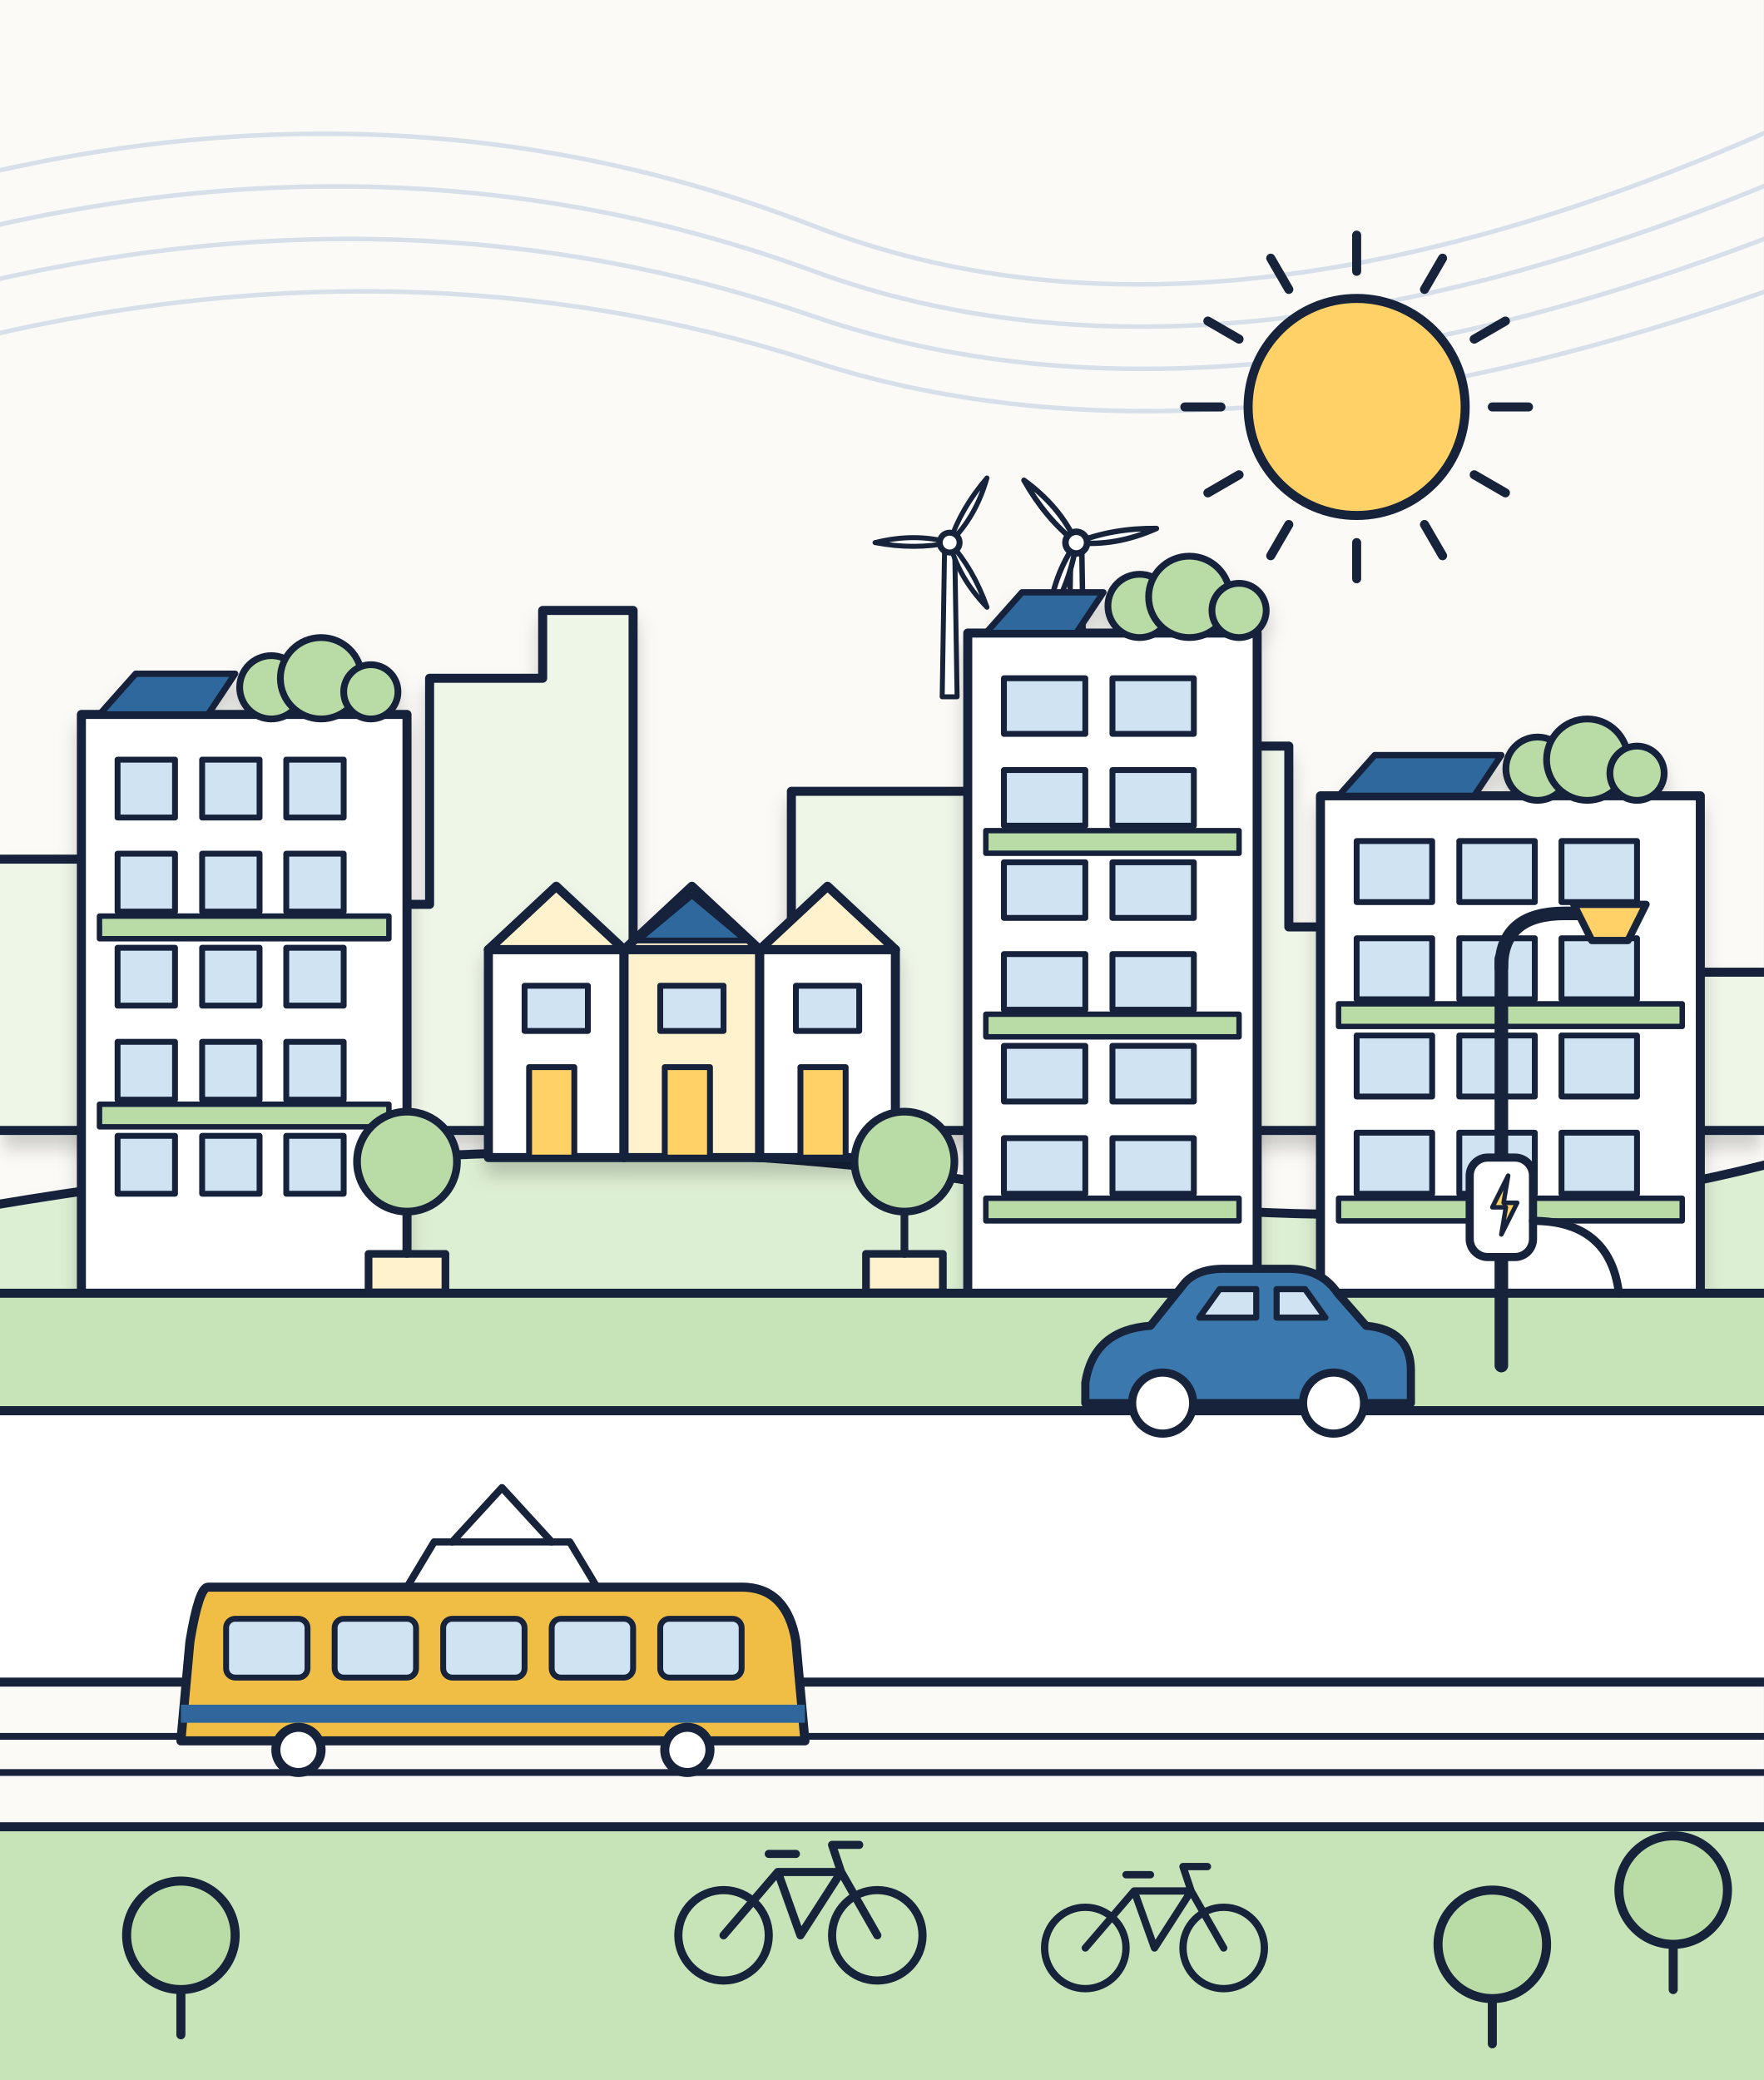
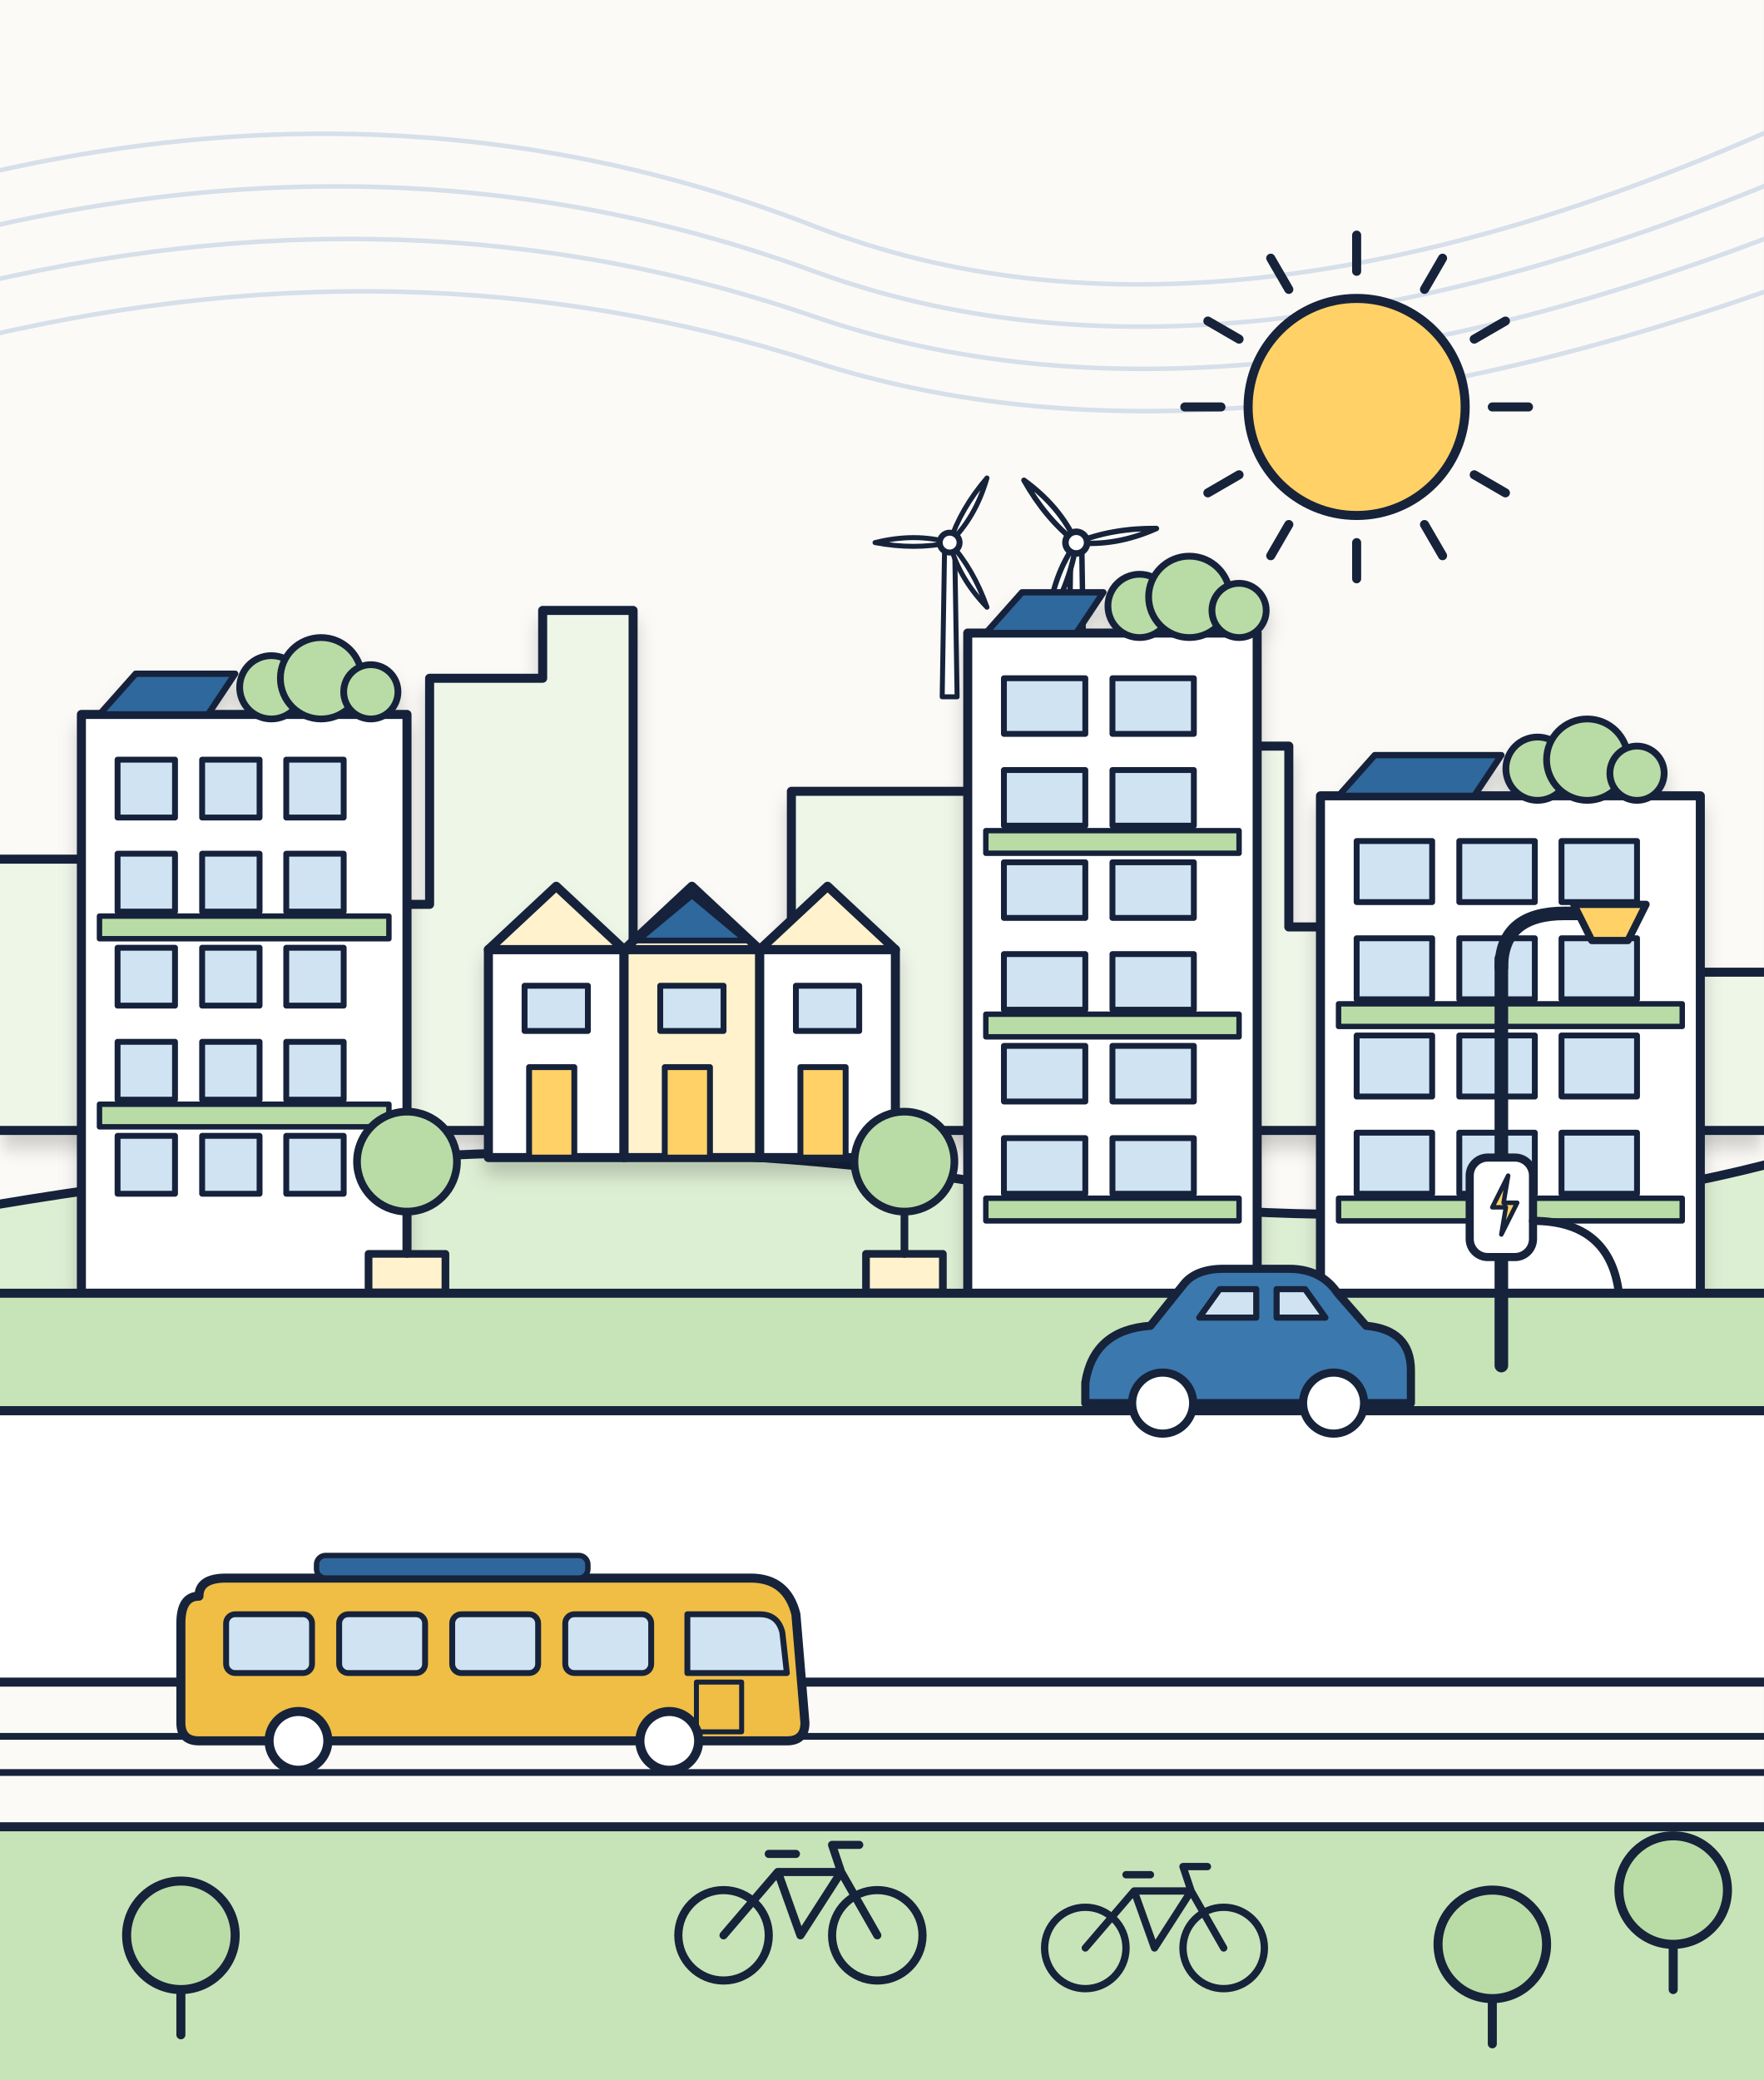
<svg xmlns="http://www.w3.org/2000/svg" viewBox="0 0 390 460" width="390" height="460" role="img" aria-label="City scene">
  <defs>
    <filter id="sh2" x="-10%" y="-10%" width="120%" height="130%">
      <feDropShadow dx="0" dy="3" stdDeviation="2" flood-color="#000" flood-opacity=".18" />
    </filter>
  </defs>
  <rect width="390" height="460" fill="#FBFAF6" />
  <path d="M-10 40 Q 90 15 180 50 T 400 25" stroke="#D6DFEA" fill="none" stroke-width="1" />
  <path d="M-10 52 Q 90 27 180 60 T 400 37" stroke="#D6DFEA" fill="none" stroke-width="1" />
  <path d="M-10 64 Q 90 39 180 70 T 400 49" stroke="#D6DFEA" fill="none" stroke-width="1" />
  <path d="M-10 76 Q 90 51 180 80 T 400 61" stroke="#D6DFEA" fill="none" stroke-width="1" />
  <g transform="translate(300 90)">
    <circle r="24" fill="#FFD166" stroke="#16233A" stroke-width="2" stroke-linejoin="round" stroke-linecap="round" />
    <line x1="30.0" y1="0.0" x2="38.0" y2="0.0" stroke="#16233A" stroke-width="2" stroke-linejoin="round" stroke-linecap="round" />
    <line x1="26.0" y1="15.0" x2="32.9" y2="19.0" stroke="#16233A" stroke-width="2" stroke-linejoin="round" stroke-linecap="round" />
    <line x1="15.0" y1="26.0" x2="19.0" y2="32.9" stroke="#16233A" stroke-width="2" stroke-linejoin="round" stroke-linecap="round" />
    <line x1="0.0" y1="30.0" x2="0.0" y2="38.0" stroke="#16233A" stroke-width="2" stroke-linejoin="round" stroke-linecap="round" />
    <line x1="-15.0" y1="26.0" x2="-19.0" y2="32.9" stroke="#16233A" stroke-width="2" stroke-linejoin="round" stroke-linecap="round" />
    <line x1="-26.0" y1="15.0" x2="-32.9" y2="19.0" stroke="#16233A" stroke-width="2" stroke-linejoin="round" stroke-linecap="round" />
    <line x1="-30.0" y1="0.0" x2="-38.0" y2="0.0" stroke="#16233A" stroke-width="2" stroke-linejoin="round" stroke-linecap="round" />
    <line x1="-26.0" y1="-15.0" x2="-32.9" y2="-19.0" stroke="#16233A" stroke-width="2" stroke-linejoin="round" stroke-linecap="round" />
    <line x1="-15.0" y1="-26.0" x2="-19.0" y2="-32.9" stroke="#16233A" stroke-width="2" stroke-linejoin="round" stroke-linecap="round" />
    <line x1="-0.0" y1="-30.0" x2="-0.0" y2="-38.0" stroke="#16233A" stroke-width="2" stroke-linejoin="round" stroke-linecap="round" />
    <line x1="15.0" y1="-26.0" x2="19.0" y2="-32.9" stroke="#16233A" stroke-width="2" stroke-linejoin="round" stroke-linecap="round" />
    <line x1="26.0" y1="-15.0" x2="32.9" y2="-19.0" stroke="#16233A" stroke-width="2" stroke-linejoin="round" stroke-linecap="round" />
  </g>
  <path d="M-10 250 V190 H30 V160 H60 V200 H95 V150 H120 V135 H140 V210 H175 V175 H215 V200 H250 V165 H285 V205 H320 V180 H355 V215 H400 V250Z" fill="#EEF6E8" stroke="#16233A" stroke-width="2" stroke-linejoin="round" stroke-linecap="round" filter="url(#sh2)" />
  <g transform="translate(210 120) scale(0.55)">
    <g stroke="#16233A" stroke-width="2.4" stroke-linejoin="round" stroke-linecap="round">
      <path d="M-2 0 L-3 62 H3 L2 0Z" fill="#FFFFFF" stroke-width="2" />
      <path d="M0 0 Q4 -14 0 -30 Q-3 -14 0 0Z" transform="rotate(30)" fill="#FFFFFF" stroke-width="2" />
      <path d="M0 0 Q4 -14 0 -30 Q-3 -14 0 0Z" transform="rotate(150)" fill="#FFFFFF" stroke-width="2" />
      <path d="M0 0 Q4 -14 0 -30 Q-3 -14 0 0Z" transform="rotate(270)" fill="#FFFFFF" stroke-width="2" />
      <circle r="4" fill="#FFFFFF" />
    </g>
  </g>
  <g transform="translate(238 120) scale(0.6)">
    <g stroke="#16233A" stroke-width="2.4" stroke-linejoin="round" stroke-linecap="round">
      <path d="M-2 0 L-3 62 H3 L2 0Z" fill="#FFFFFF" stroke-width="2" />
      <path d="M0 0 Q4 -14 0 -30 Q-3 -14 0 0Z" transform="rotate(80)" fill="#FFFFFF" stroke-width="2" />
      <path d="M0 0 Q4 -14 0 -30 Q-3 -14 0 0Z" transform="rotate(200)" fill="#FFFFFF" stroke-width="2" />
      <path d="M0 0 Q4 -14 0 -30 Q-3 -14 0 0Z" transform="rotate(320)" fill="#FFFFFF" stroke-width="2" />
      <circle r="4" fill="#FFFFFF" />
    </g>
  </g>
  <path d="M-10 268 Q 120 245 220 262 Q 320 278 400 255 V300 H-10Z" fill="#DDEFD3" stroke="#16233A" stroke-width="2" stroke-linejoin="round" stroke-linecap="round" filter="url(#sh2)" />
  <g transform="translate(18 158)" filter="url(#sh2)">
    <g stroke="#16233A" stroke-width="2" stroke-linejoin="round" stroke-linecap="round">
      <rect x="0" y="0" width="72" height="128" fill="#FFFFFF" />
      <rect x="8.0" y="10.0" width="12.7" height="12.8" fill="#CFE3F3" stroke-width="1.3" />
      <rect x="26.7" y="10.0" width="12.7" height="12.8" fill="#CFE3F3" stroke-width="1.3" />
      <rect x="45.3" y="10.0" width="12.7" height="12.8" fill="#CFE3F3" stroke-width="1.3" />
      <rect x="8.0" y="30.8" width="12.7" height="12.8" fill="#CFE3F3" stroke-width="1.3" />
      <rect x="26.7" y="30.8" width="12.7" height="12.8" fill="#CFE3F3" stroke-width="1.3" />
      <rect x="45.3" y="30.8" width="12.7" height="12.8" fill="#CFE3F3" stroke-width="1.3" />
      <rect x="4" y="44.6" width="64" height="5" fill="#B9DCA6" stroke-width="1.2" />
      <rect x="8.0" y="51.6" width="12.7" height="12.8" fill="#CFE3F3" stroke-width="1.3" />
      <rect x="26.7" y="51.6" width="12.7" height="12.8" fill="#CFE3F3" stroke-width="1.3" />
      <rect x="45.3" y="51.6" width="12.7" height="12.8" fill="#CFE3F3" stroke-width="1.3" />
      <rect x="8.0" y="72.4" width="12.7" height="12.8" fill="#CFE3F3" stroke-width="1.3" />
      <rect x="26.7" y="72.4" width="12.7" height="12.8" fill="#CFE3F3" stroke-width="1.3" />
      <rect x="45.3" y="72.4" width="12.7" height="12.8" fill="#CFE3F3" stroke-width="1.3" />
      <rect x="4" y="86.2" width="64" height="5" fill="#B9DCA6" stroke-width="1.2" />
      <rect x="8.0" y="93.2" width="12.7" height="12.8" fill="#CFE3F3" stroke-width="1.3" />
      <rect x="26.7" y="93.2" width="12.7" height="12.8" fill="#CFE3F3" stroke-width="1.3" />
      <rect x="45.3" y="93.2" width="12.7" height="12.8" fill="#CFE3F3" stroke-width="1.3" />
      <path d="M4 0 L12 -9 H34.0 L28.0 0Z" fill="#2F679C" stroke-width="1.4" />
      <circle cx="42.0" cy="-6" r="7" fill="#B9DCA6" stroke-width="1.5" />
      <circle cx="53.0" cy="-8" r="9" fill="#B9DCA6" stroke-width="1.5" />
      <circle cx="64.0" cy="-5" r="6" fill="#B9DCA6" stroke-width="1.5" />
    </g>
  </g>
  <g transform="translate(108 196)" filter="url(#sh2)">
    <g stroke="#16233A" stroke-width="2" stroke-linejoin="round" stroke-linecap="round">
      <rect x="0" y="14" width="30" height="46" fill="#FFFFFF" />
      <path d="M0 14 L15 0 L30 14Z" fill="#FFF2CC" />
      <rect x="9" y="40" width="10" height="20" fill="#FFD166" stroke-width="1.3" />
      <rect x="8" y="22" width="14" height="10" fill="#CFE3F3" stroke-width="1.3" />
      <rect x="30" y="14" width="30" height="46" fill="#FFF2CC" />
      <path d="M30 14 L45 0 L60 14Z" fill="#FFF2CC" />
      <rect x="39" y="40" width="10" height="20" fill="#FFD166" stroke-width="1.3" />
      <rect x="38" y="22" width="14" height="10" fill="#CFE3F3" stroke-width="1.3" />
      <rect x="60" y="14" width="30" height="46" fill="#FFFFFF" />
      <path d="M60 14 L75 0 L90 14Z" fill="#FFF2CC" />
      <rect x="69" y="40" width="10" height="20" fill="#FFD166" stroke-width="1.3" />
      <rect x="68" y="22" width="14" height="10" fill="#CFE3F3" stroke-width="1.3" />
      <path d="M33 12 L45 2 L57 12Z" fill="#2F679C" stroke-width="1.3" />
    </g>
  </g>
  <g transform="translate(214 140)" filter="url(#sh2)">
    <g stroke="#16233A" stroke-width="2" stroke-linejoin="round" stroke-linecap="round">
      <rect x="0" y="0" width="64" height="146" fill="#FFFFFF" />
      <rect x="8.0" y="10.0" width="18.0" height="12.3" fill="#CFE3F3" stroke-width="1.3" />
      <rect x="32.0" y="10.0" width="18.0" height="12.3" fill="#CFE3F3" stroke-width="1.3" />
      <rect x="8.0" y="30.3" width="18.0" height="12.3" fill="#CFE3F3" stroke-width="1.3" />
      <rect x="32.0" y="30.3" width="18.0" height="12.3" fill="#CFE3F3" stroke-width="1.3" />
      <rect x="4" y="43.7" width="56" height="5" fill="#B9DCA6" stroke-width="1.2" />
      <rect x="8.0" y="50.7" width="18.0" height="12.3" fill="#CFE3F3" stroke-width="1.3" />
      <rect x="32.0" y="50.7" width="18.0" height="12.3" fill="#CFE3F3" stroke-width="1.3" />
      <rect x="8.0" y="71.0" width="18.0" height="12.3" fill="#CFE3F3" stroke-width="1.3" />
      <rect x="32.0" y="71.0" width="18.0" height="12.3" fill="#CFE3F3" stroke-width="1.3" />
      <rect x="4" y="84.3" width="56" height="5" fill="#B9DCA6" stroke-width="1.2" />
      <rect x="8.0" y="91.3" width="18.0" height="12.3" fill="#CFE3F3" stroke-width="1.3" />
      <rect x="32.0" y="91.3" width="18.0" height="12.3" fill="#CFE3F3" stroke-width="1.3" />
      <rect x="8.0" y="111.7" width="18.0" height="12.3" fill="#CFE3F3" stroke-width="1.3" />
      <rect x="32.0" y="111.7" width="18.0" height="12.3" fill="#CFE3F3" stroke-width="1.3" />
      <rect x="4" y="125.0" width="56" height="5" fill="#B9DCA6" stroke-width="1.2" />
      <path d="M4 0 L12 -9 H30.0 L24.0 0Z" fill="#2F679C" stroke-width="1.4" />
      <circle cx="38.0" cy="-6" r="7" fill="#B9DCA6" stroke-width="1.5" />
      <circle cx="49.0" cy="-8" r="9" fill="#B9DCA6" stroke-width="1.5" />
      <circle cx="60.0" cy="-5" r="6" fill="#B9DCA6" stroke-width="1.5" />
    </g>
  </g>
  <g transform="translate(292 176)" filter="url(#sh2)">
    <g stroke="#16233A" stroke-width="2" stroke-linejoin="round" stroke-linecap="round">
      <rect x="0" y="0" width="84" height="110" fill="#FFFFFF" />
      <rect x="8.0" y="10.0" width="16.7" height="13.5" fill="#CFE3F3" stroke-width="1.3" />
      <rect x="30.7" y="10.0" width="16.7" height="13.5" fill="#CFE3F3" stroke-width="1.3" />
      <rect x="53.3" y="10.0" width="16.7" height="13.5" fill="#CFE3F3" stroke-width="1.3" />
      <rect x="8.0" y="31.5" width="16.7" height="13.5" fill="#CFE3F3" stroke-width="1.3" />
      <rect x="30.7" y="31.5" width="16.7" height="13.5" fill="#CFE3F3" stroke-width="1.3" />
      <rect x="53.3" y="31.5" width="16.7" height="13.5" fill="#CFE3F3" stroke-width="1.3" />
      <rect x="4" y="46.0" width="76" height="5" fill="#B9DCA6" stroke-width="1.2" />
      <rect x="8.0" y="53.0" width="16.7" height="13.5" fill="#CFE3F3" stroke-width="1.3" />
      <rect x="30.7" y="53.0" width="16.7" height="13.5" fill="#CFE3F3" stroke-width="1.3" />
      <rect x="53.3" y="53.0" width="16.7" height="13.5" fill="#CFE3F3" stroke-width="1.3" />
      <rect x="8.0" y="74.5" width="16.7" height="13.5" fill="#CFE3F3" stroke-width="1.3" />
      <rect x="30.7" y="74.5" width="16.7" height="13.5" fill="#CFE3F3" stroke-width="1.3" />
      <rect x="53.3" y="74.5" width="16.7" height="13.5" fill="#CFE3F3" stroke-width="1.3" />
      <rect x="4" y="89.0" width="76" height="5" fill="#B9DCA6" stroke-width="1.2" />
      <path d="M4 0 L12 -9 H40.0 L34.0 0Z" fill="#2F679C" stroke-width="1.4" />
      <circle cx="48.0" cy="-6" r="7" fill="#B9DCA6" stroke-width="1.5" />
      <circle cx="59.0" cy="-8" r="9" fill="#B9DCA6" stroke-width="1.5" />
      <circle cx="70.0" cy="-5" r="6" fill="#B9DCA6" stroke-width="1.5" />
    </g>
  </g>
  <rect x="-10" y="286" width="410" height="26" fill="#C7E4B8" stroke="#16233A" stroke-width="2" stroke-linejoin="round" stroke-linecap="round" />
  <rect x="-10" y="312" width="410" height="60" fill="#FFFFFF" stroke="#16233A" stroke-width="2" stroke-linejoin="round" stroke-linecap="round" />
  <path d="M-10 384 H400 M-10 392 H400" stroke="#16233A" stroke-width="1.5" />
  <rect x="-10" y="372" width="410" height="40" fill="none" />
  <g transform="translate(40 351)">
    <g stroke="#16233A" stroke-width="2" stroke-linejoin="round" stroke-linecap="round">
-       <path d="M6 0 H124 Q134 0 136 12 L138 34 H0 L2 12 Q4 0 6 0Z" fill="#F0BE45" />
-       <path d="M50 0 L56 -10 H86 L92 0" fill="none" stroke-width="1.6" />
-       <path d="M60 -10 L71 -22 M71 -22 L82 -10" fill="none" stroke-width="1.6" />
-       <rect x="10" y="7" width="18" height="13" rx="2" fill="#CFE3F3" stroke-width="1.3" />
-       <rect x="34" y="7" width="18" height="13" rx="2" fill="#CFE3F3" stroke-width="1.3" />
-       <rect x="58" y="7" width="18" height="13" rx="2" fill="#CFE3F3" stroke-width="1.3" />
-       <rect x="82" y="7" width="18" height="13" rx="2" fill="#CFE3F3" stroke-width="1.3" />
-       <rect x="106" y="7" width="18" height="13" rx="2" fill="#CFE3F3" stroke-width="1.3" />
-       <rect x="0" y="26" width="138" height="4" fill="#2F679C" stroke="none" />
-       <circle cx="26" cy="36" r="5" fill="#FFFFFF" />
-       <circle cx="112" cy="36" r="5" fill="#FFFFFF" />
+       <path d="M4 2 Q4 -2 10 -2 H126 Q134 -2 136 6 L138 30 Q138 34 134 34 H4 Q0 34 0 30 V8 Q0 2 4 2Z" fill="#F0BE45" />
+       <rect x="30" y="-7" width="60" height="5" rx="2" fill="#2F679C" stroke-width="1.2" />
+       <rect x="10" y="6" width="19" height="13" rx="2" fill="#CFE3F3" stroke-width="1.3" />
+       <rect x="35" y="6" width="19" height="13" rx="2" fill="#CFE3F3" stroke-width="1.3" />
+       <rect x="60" y="6" width="19" height="13" rx="2" fill="#CFE3F3" stroke-width="1.3" />
+       <rect x="85" y="6" width="19" height="13" rx="2" fill="#CFE3F3" stroke-width="1.3" />
+       <path d="M112 6 H128 Q132 6 133 10 L134 19 H112Z" fill="#CFE3F3" stroke-width="1.3" />
+       <rect x="114" y="21" width="10" height="11" fill="#F0BE45" stroke-width="1.1" />
+       <circle cx="26" cy="34" r="6.5" fill="#FFFFFF" />
+       <circle cx="108" cy="34" r="6.5" fill="#FFFFFF" />
    </g>
  </g>
  <rect x="-10" y="404" width="410" height="60" fill="#C7E4B8" stroke="#16233A" stroke-width="2" stroke-linejoin="round" stroke-linecap="round" />
  <g transform="translate(332 212)">
    <g stroke="#16233A" stroke-width="2" stroke-linejoin="round" stroke-linecap="round">
      <path d="M0 0 V90" stroke-width="3" />
      <path d="M0 2 Q0 -10 14 -10 H22" fill="none" stroke-width="3" />
      <path d="M16 -12 H32 L28 -4 H20Z" fill="#FFD166" stroke-width="1.6" />
      <rect x="-7" y="44" width="14" height="22" rx="4" fill="#FFFFFF" stroke-width="1.8" />
      <path d="M1.5 48 L-2 55 H1 L0 61 L3.5 54 H0.5Z" fill="#FFD166" stroke-width="1" />
      <path d="M7 58 Q24 58 26 74" fill="none" stroke-width="1.8" />
    </g>
  </g>
  <g transform="translate(240 286) scale(.9)">
    <g stroke="#16233A" stroke-width="2" stroke-linejoin="round" stroke-linecap="round">
      <path d="M0 22 Q2 9 16 8 L24 -2 Q27 -6 34 -6 H50 Q58 -6 62 0 L69 8 Q80 9 80 19 V27 H0Z" fill="#3B78AE" />
      <path d="M28 6 L33 -1 H42 V6Z M47 6 V-1 H54 L59 6Z" fill="#CFE3F3" stroke-width="1.5" />
      <circle cx="19" cy="27" r="7.5" fill="#FFFFFF" />
      <circle cx="61" cy="27" r="7.5" fill="#FFFFFF" />
    </g>
  </g>
  <g transform="translate(90 262) scale(.85)">
    <g stroke="#16233A" stroke-width="2" stroke-linejoin="round" stroke-linecap="round">
      <rect x="-10" y="18" width="20" height="10" fill="#FFF2CC" />
      <line x1="0" y1="0" x2="0" y2="18" />
      <circle cy="-6" r="13" fill="#B9DCA6" />
    </g>
  </g>
  <g transform="translate(200 262) scale(.85)">
    <g stroke="#16233A" stroke-width="2" stroke-linejoin="round" stroke-linecap="round">
      <rect x="-10" y="18" width="20" height="10" fill="#FFF2CC" />
      <line x1="0" y1="0" x2="0" y2="18" />
      <circle cy="-6" r="13" fill="#B9DCA6" />
    </g>
  </g>
  <g transform="translate(160 416)">
    <g stroke="#16233A" stroke-width="1.8" stroke-linejoin="round" stroke-linecap="round" fill="none">
      <circle cx="0" cy="12" r="10" />
      <circle cx="34" cy="12" r="10" />
      <path d="M0 12 L12 -2 H26 L34 12 M12 -2 L17 12 L26 -2 M10 -6 H16 M26 -2 L24 -8 H30" />
    </g>
  </g>
  <g transform="translate(240 420) scale(.9)">
    <g stroke="#16233A" stroke-width="1.8" stroke-linejoin="round" stroke-linecap="round" fill="none">
      <circle cx="0" cy="12" r="10" />
      <circle cx="34" cy="12" r="10" />
      <path d="M0 12 L12 -2 H26 L34 12 M12 -2 L17 12 L26 -2 M10 -6 H16 M26 -2 L24 -8 H30" />
    </g>
  </g>
  <g transform="translate(40 428)">
    <g stroke="#16233A" stroke-width="2" stroke-linejoin="round" stroke-linecap="round">
      <line x1="0" y1="0" x2="0" y2="22" stroke="#16233A" />
      <circle r="12" fill="#B9DCA6" />
    </g>
  </g>
  <g transform="translate(330 430)">
    <g stroke="#16233A" stroke-width="2" stroke-linejoin="round" stroke-linecap="round">
      <line x1="0" y1="0" x2="0" y2="22" stroke="#16233A" />
      <circle r="12" fill="#B9DCA6" />
    </g>
  </g>
  <g transform="translate(370 418)">
    <g stroke="#16233A" stroke-width="2" stroke-linejoin="round" stroke-linecap="round">
      <line x1="0" y1="0" x2="0" y2="22" stroke="#16233A" />
      <circle r="12" fill="#B9DCA6" />
    </g>
  </g>
</svg>
